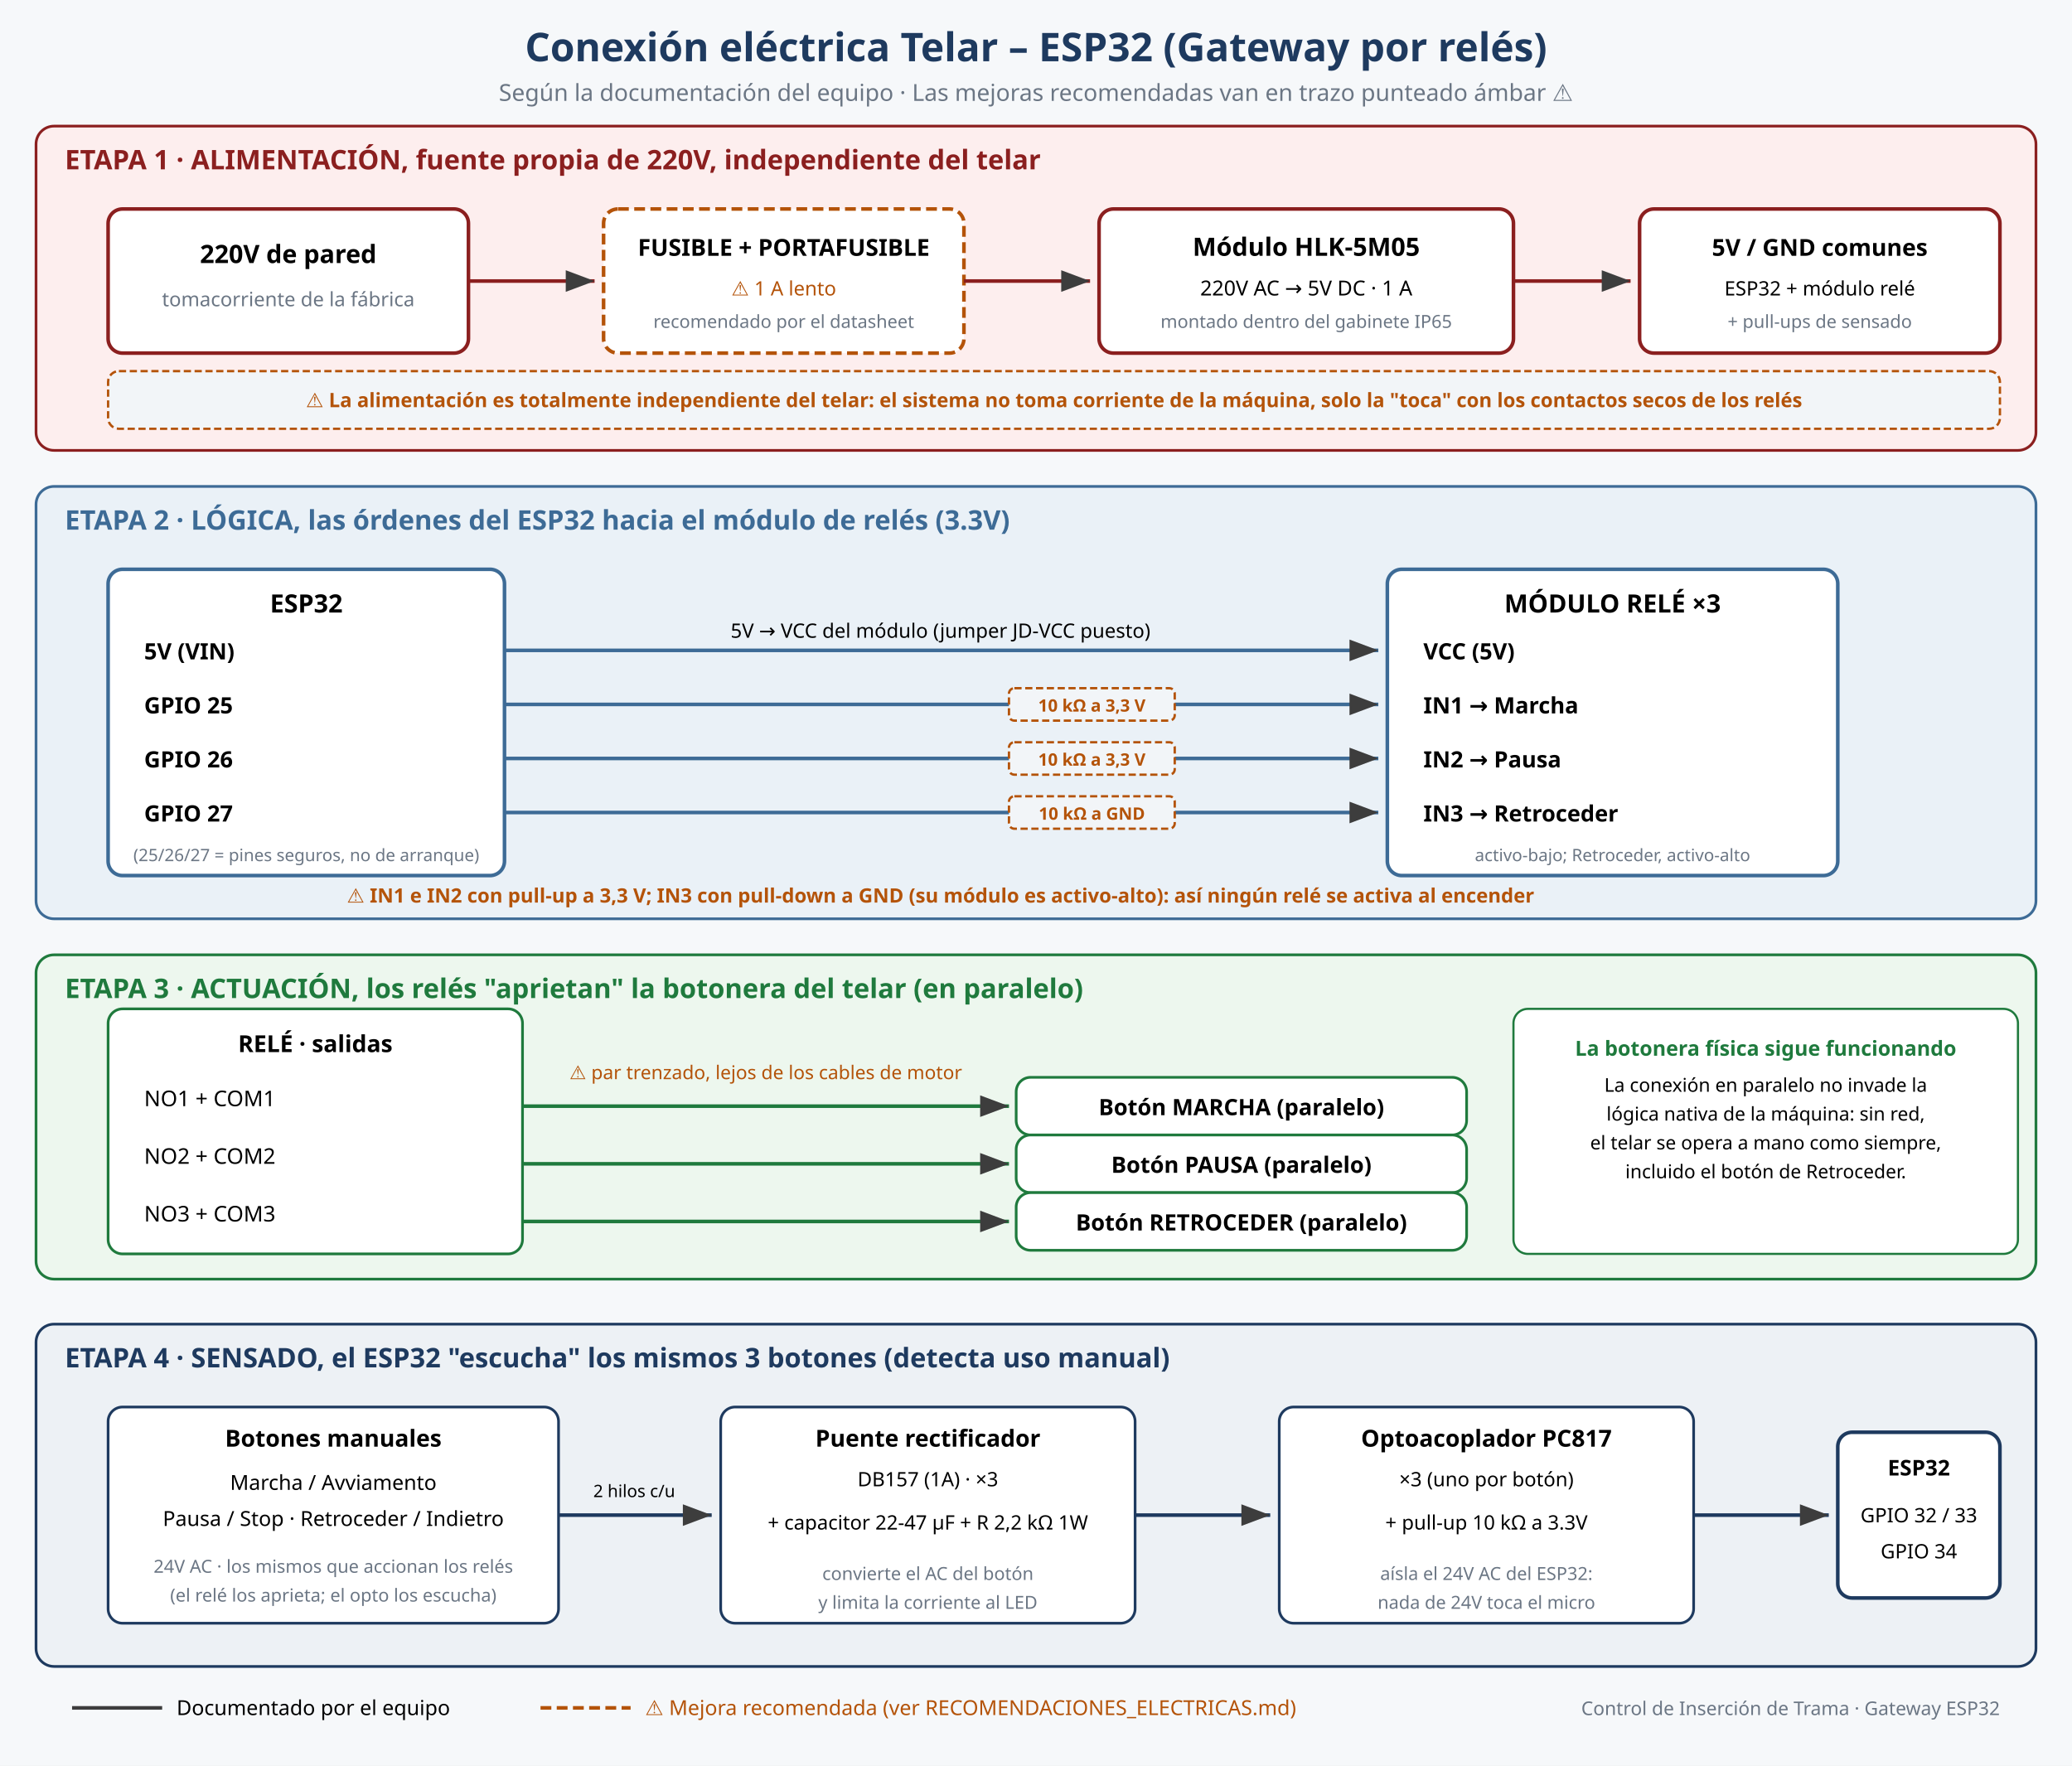
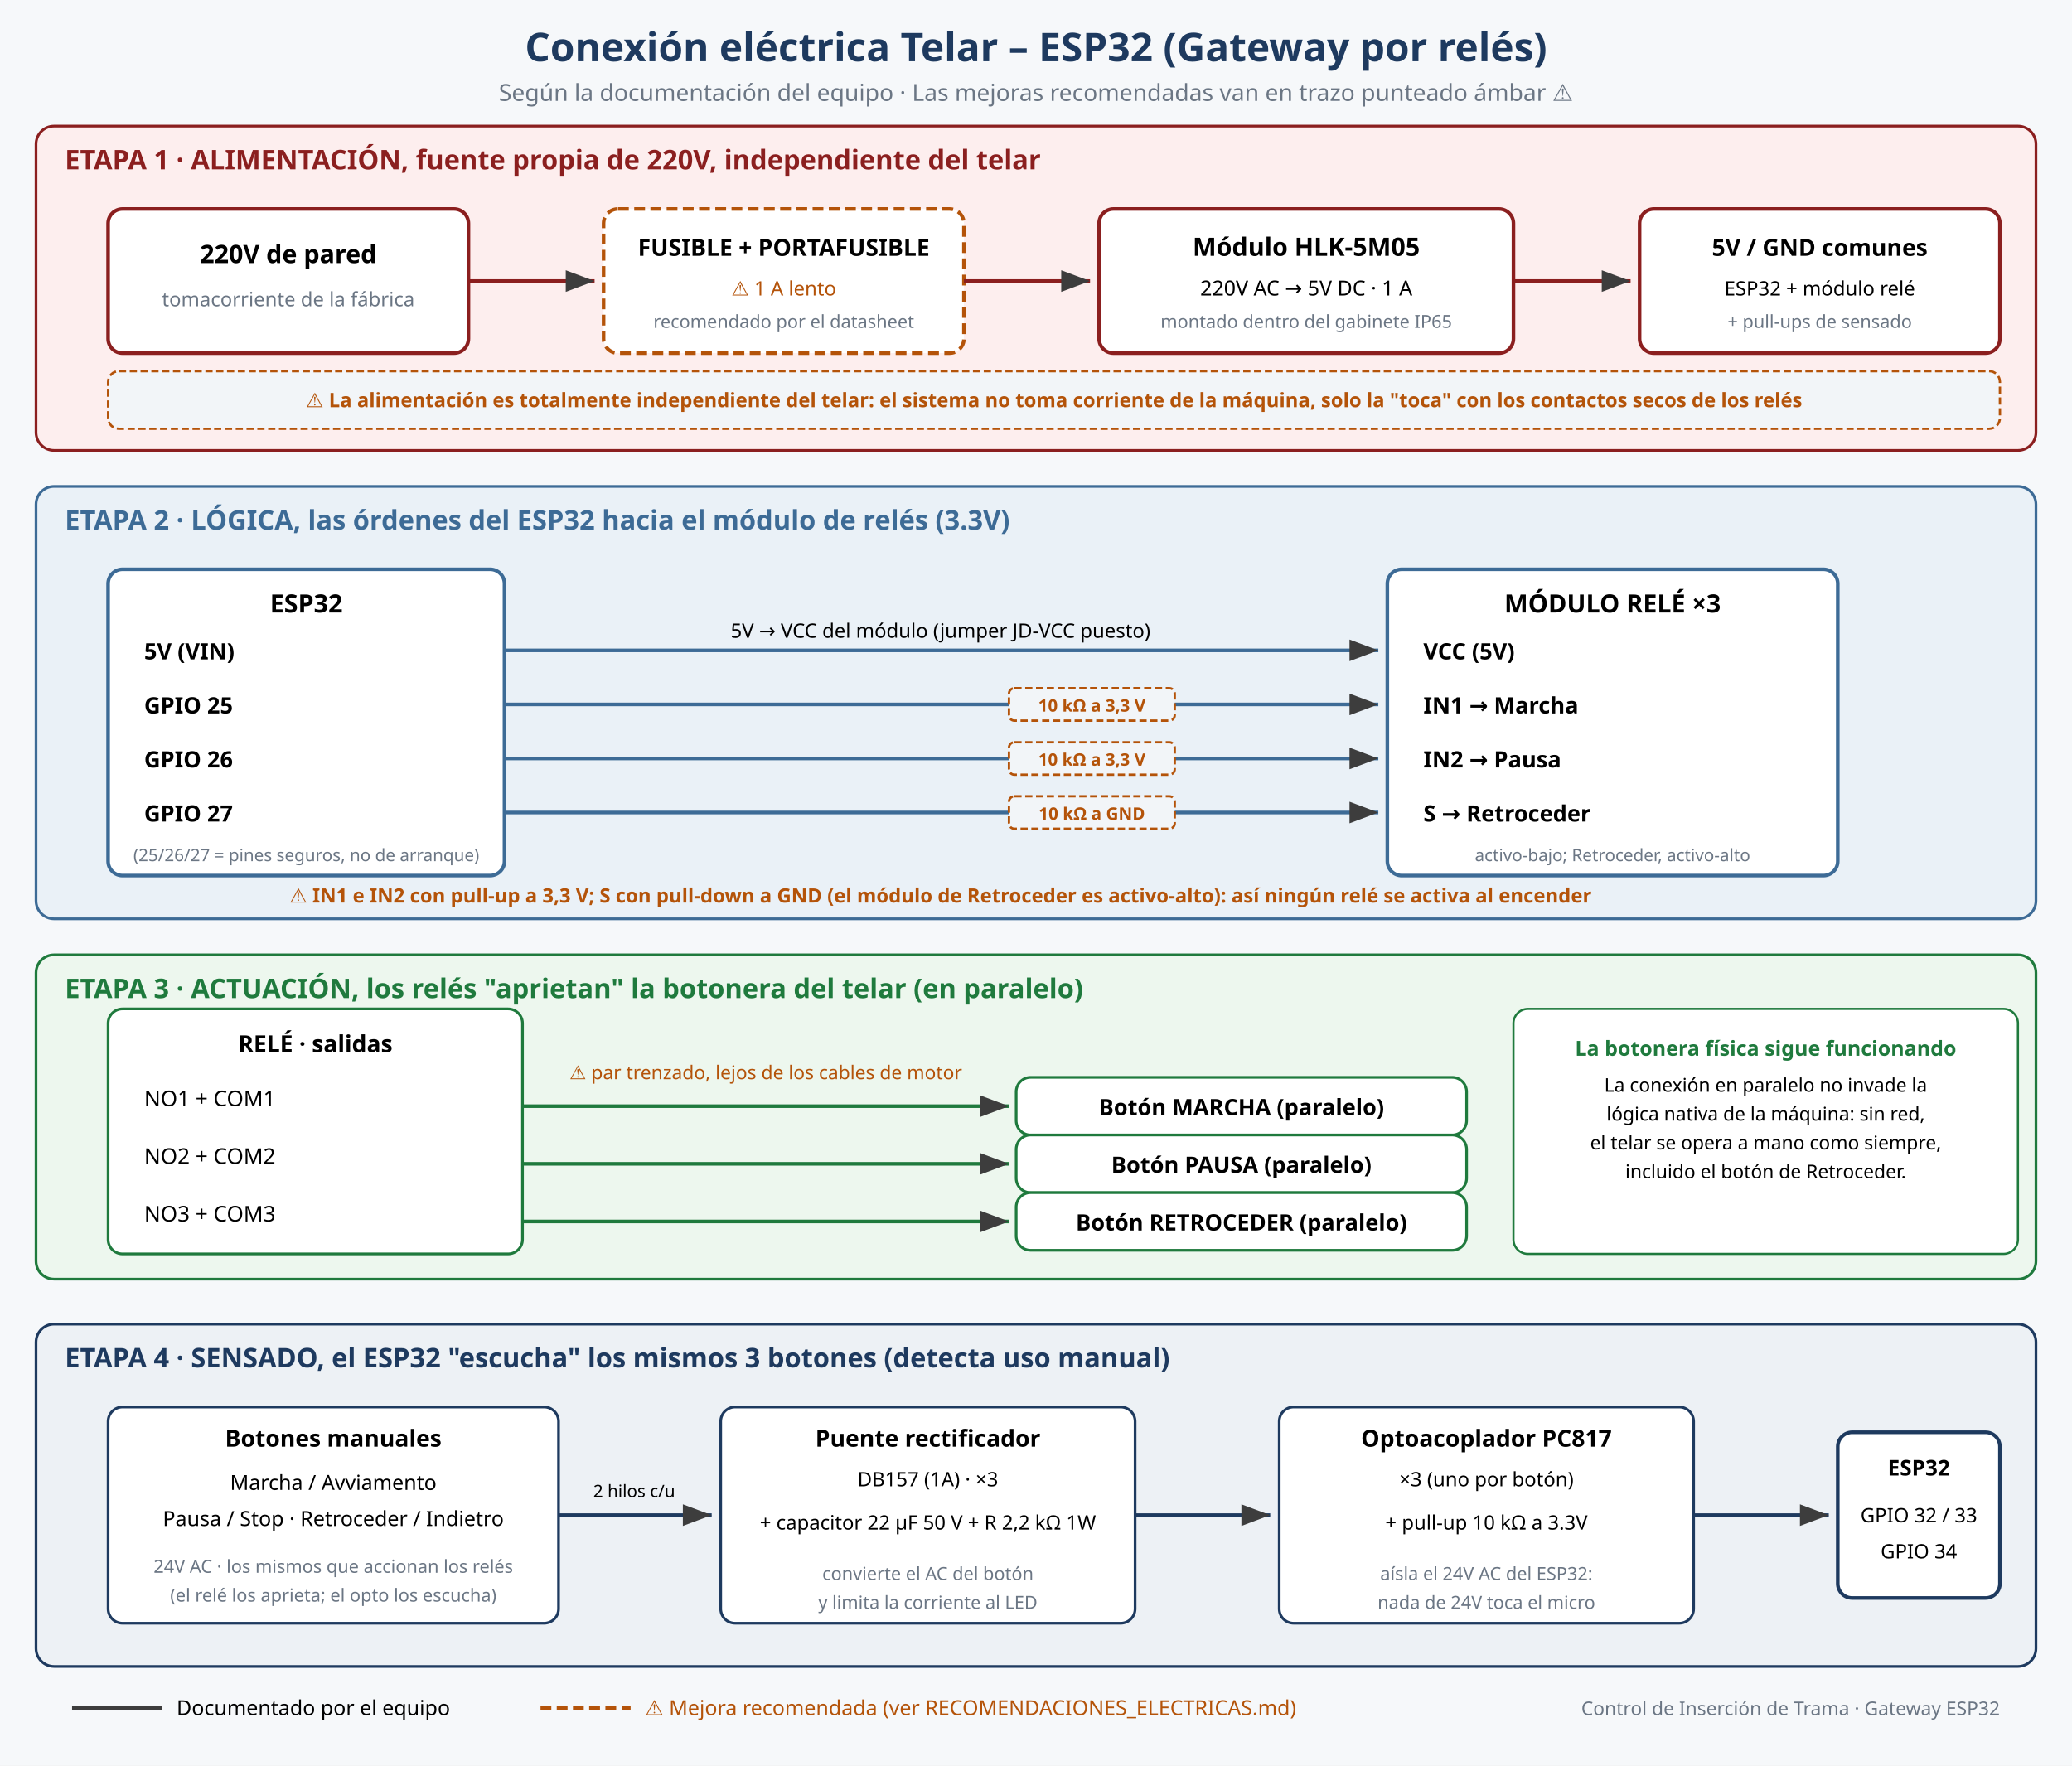
<svg xmlns="http://www.w3.org/2000/svg" viewBox="0 0 1150 980" font-family="IBM Plex Sans, system-ui, sans-serif">
  <defs>
    <marker id="flecha" markerWidth="10" markerHeight="10" refX="8" refY="3" orient="auto">
      <path d="M0,0 L8,3 L0,6 Z" fill="#3d3d3d" />
    </marker>
    <marker id="flechaAmbar" markerWidth="10" markerHeight="10" refX="8" refY="3" orient="auto">
      <path d="M0,0 L8,3 L0,6 Z" fill="#b45309" />
    </marker>
  </defs>
  <rect width="1150" height="980" fill="#f6f8fa" />
  <text font-family="Questrial, IBM Plex Sans, sans-serif" x="575" y="34" text-anchor="middle" font-size="22" font-weight="bold" fill="#1e3a5f">Conexión eléctrica Telar – ESP32 (Gateway por relés)</text>
  <text x="575" y="56" text-anchor="middle" font-size="13" fill="#6b7684">Según la documentación del equipo · Las mejoras recomendadas van en trazo punteado ámbar ⚠</text>
  <rect x="20" y="70" width="1110" height="180" rx="10" fill="#fdeeee" stroke="#8b1f1f" stroke-width="1.5" />
  <text font-family="Questrial, IBM Plex Sans, sans-serif" x="36" y="94" font-size="15" font-weight="bold" fill="#8b1f1f">ETAPA 1 · ALIMENTACIÓN, fuente propia de 220V, independiente del telar</text>
  <rect x="60" y="116" width="200" height="80" rx="8" fill="#fff" stroke="#8b1f1f" stroke-width="2" />
  <text font-family="Questrial, IBM Plex Sans, sans-serif" x="160" y="146" text-anchor="middle" font-size="14" font-weight="bold">220V de pared</text>
  <text x="160" y="170" text-anchor="middle" font-size="11" fill="#6b7684">tomacorriente de la fábrica</text>
  <line x1="260" y1="156" x2="330" y2="156" stroke="#8b1f1f" stroke-width="2" marker-end="url(#flecha)" />
  <rect x="335" y="116" width="200" height="80" rx="8" fill="#fff" stroke="#b45309" stroke-width="2" stroke-dasharray="6 3" />
  <text x="435" y="142" text-anchor="middle" font-size="13" font-weight="bold">FUSIBLE + PORTAFUSIBLE</text>
  <text x="435" y="164" text-anchor="middle" font-size="11" fill="#b45309">⚠ 1 A lento</text>
  <text x="435" y="182" text-anchor="middle" font-size="10" fill="#6b7684">recomendado por el datasheet</text>
  <line x1="535" y1="156" x2="605" y2="156" stroke="#8b1f1f" stroke-width="2" marker-end="url(#flecha)" />
  <rect x="610" y="116" width="230" height="80" rx="8" fill="#fff" stroke="#8b1f1f" stroke-width="2" />
  <text font-family="Questrial, IBM Plex Sans, sans-serif" x="725" y="142" text-anchor="middle" font-size="14" font-weight="bold">Módulo HLK-5M05</text>
  <text x="725" y="164" text-anchor="middle" font-size="11.5">220V AC → 5V DC · 1 A</text>
  <text x="725" y="182" text-anchor="middle" font-size="10" fill="#6b7684">montado dentro del gabinete IP65</text>
  <line x1="840" y1="156" x2="905" y2="156" stroke="#8b1f1f" stroke-width="2" marker-end="url(#flecha)" />
  <rect x="910" y="116" width="200" height="80" rx="8" fill="#fff" stroke="#8b1f1f" stroke-width="2" />
  <text x="1010" y="142" text-anchor="middle" font-size="13" font-weight="bold">5V / GND comunes</text>
  <text x="1010" y="164" text-anchor="middle" font-size="11">ESP32 + módulo relé</text>
  <text x="1010" y="182" text-anchor="middle" font-size="10" fill="#6b7684">+ pull-ups de sensado</text>
  <rect x="60" y="206" width="1050" height="32" rx="6" fill="#f2f5f8" stroke="#b45309" stroke-width="1.3" stroke-dasharray="4 2" />
  <text x="585" y="226" text-anchor="middle" font-size="11" fill="#b45309" font-weight="bold">⚠ La alimentación es totalmente independiente del telar: el sistema no toma corriente de la máquina, solo la "toca" con los contactos secos de los relés</text>
  <g transform="translate(0,-200)">
    <rect x="20" y="470" width="1110" height="240" rx="10" fill="#EAF1F7" stroke="#3D6B96" stroke-width="1.5" />
    <text font-family="Questrial, IBM Plex Sans, sans-serif" x="36" y="494" font-size="15" font-weight="bold" fill="#3D6B96">ETAPA 2 · LÓGICA, las órdenes del ESP32 hacia el módulo de relés (3.3V)</text>
    <rect x="60" y="516" width="220" height="170" rx="8" fill="#fff" stroke="#3D6B96" stroke-width="2" />
    <text font-family="Questrial, IBM Plex Sans, sans-serif" x="170" y="540" text-anchor="middle" font-size="14" font-weight="bold">ESP32</text>
    <text x="80" y="566" font-size="12.5" font-weight="bold">5V (VIN)</text>
    <text x="80" y="596" font-size="12.5" font-weight="bold">GPIO 25</text>
    <text x="80" y="626" font-size="12.5" font-weight="bold">GPIO 26</text>
    <text x="80" y="656" font-size="12.5" font-weight="bold">GPIO 27</text>
    <text x="170" y="678" text-anchor="middle" font-size="9.5" fill="#6b7684">(25/26/27 = pines seguros, no de arranque)</text>
    <rect x="770" y="516" width="250" height="170" rx="8" fill="#fff" stroke="#3D6B96" stroke-width="2" />
    <text font-family="Questrial, IBM Plex Sans, sans-serif" x="895" y="540" text-anchor="middle" font-size="14" font-weight="bold">MÓDULO RELÉ ×3</text>
    <text x="790" y="566" font-size="12.5" font-weight="bold">VCC (5V)</text>
    <text x="790" y="596" font-size="12.5" font-weight="bold">IN1 → Marcha</text>
    <text x="790" y="626" font-size="12.5" font-weight="bold">IN2 → Pausa</text>
-     <text x="790" y="656" font-size="12.5" font-weight="bold">IN3 → Retroceder</text>
+     <text x="790" y="656" font-size="12.5" font-weight="bold">S → Retroceder</text>
    <text x="895" y="678" text-anchor="middle" font-size="9.5" fill="#6b7684">activo-bajo; Retroceder, activo-alto</text>
    <line x1="280" y1="561" x2="765" y2="561" stroke="#3D6B96" stroke-width="2" marker-end="url(#flecha)" />
    <line x1="280" y1="591" x2="765" y2="591" stroke="#3D6B96" stroke-width="2" marker-end="url(#flecha)" />
    <line x1="280" y1="621" x2="765" y2="621" stroke="#3D6B96" stroke-width="2" marker-end="url(#flecha)" />
    <line x1="280" y1="651" x2="765" y2="651" stroke="#3D6B96" stroke-width="2" marker-end="url(#flecha)" />
    <text x="522" y="554" text-anchor="middle" font-size="11">5V → VCC del módulo (jumper JD-VCC puesto)</text>
    <rect x="560" y="582" width="92" height="18" rx="3" fill="#f2f5f8" stroke="#b45309" stroke-width="1.3" stroke-dasharray="4 2" />
    <text x="606" y="595" text-anchor="middle" font-size="9.5" fill="#b45309" font-weight="bold">10 kΩ a 3,3 V</text>
    <rect x="560" y="612" width="92" height="18" rx="3" fill="#f2f5f8" stroke="#b45309" stroke-width="1.3" stroke-dasharray="4 2" />
    <text x="606" y="625" text-anchor="middle" font-size="9.5" fill="#b45309" font-weight="bold">10 kΩ a 3,3 V</text>
    <rect x="560" y="642" width="92" height="18" rx="3" fill="#f2f5f8" stroke="#b45309" stroke-width="1.3" stroke-dasharray="4 2" />
    <text x="606" y="655" text-anchor="middle" font-size="9.5" fill="#b45309" font-weight="bold">10 kΩ a GND</text>
-     <text x="522" y="701" text-anchor="middle" font-size="11" fill="#b45309" font-weight="bold">⚠ IN1 e IN2 con pull-up a 3,3 V; IN3 con pull-down a GND (su módulo es activo-alto): así ningún relé se activa al encender</text>
+     <text x="522" y="701" text-anchor="middle" font-size="11" fill="#b45309" font-weight="bold">⚠ IN1 e IN2 con pull-up a 3,3 V; S con pull-down a GND (el módulo de Retroceder es activo-alto): así ningún relé se activa al encender</text>
    <rect x="20" y="730" width="1110" height="180" rx="10" fill="#edf7ee" stroke="#1f7a3d" stroke-width="1.5" />
    <text font-family="Questrial, IBM Plex Sans, sans-serif" x="36" y="754" font-size="15" font-weight="bold" fill="#1f7a3d">ETAPA 3 · ACTUACIÓN, los relés "aprietan" la botonera del telar (en paralelo)</text>
    <rect x="60" y="760" width="230" height="136" rx="8" fill="#fff" stroke="#1f7a3d" stroke-width="1.5" />
    <text x="175" y="784" text-anchor="middle" font-size="13" font-weight="bold">RELÉ · salidas</text>
    <text x="80" y="814" font-size="12">NO1 + COM1</text>
    <text x="80" y="846" font-size="12">NO2 + COM2</text>
    <text x="80" y="878" font-size="12">NO3 + COM3</text>
    <line x1="290" y1="814" x2="560" y2="814" stroke="#1f7a3d" stroke-width="2" marker-end="url(#flecha)" />
    <line x1="290" y1="846" x2="560" y2="846" stroke="#1f7a3d" stroke-width="2" marker-end="url(#flecha)" />
    <line x1="290" y1="878" x2="560" y2="878" stroke="#1f7a3d" stroke-width="2" marker-end="url(#flecha)" />
    <text x="425" y="799" text-anchor="middle" font-size="10.5" fill="#b45309">⚠ par trenzado, lejos de los cables de motor</text>
    <rect x="564" y="798" width="250" height="32" rx="8" fill="#fff" stroke="#1f7a3d" stroke-width="1.5" />
    <text x="689" y="819" text-anchor="middle" font-size="12.5" font-weight="bold">Botón MARCHA (paralelo)</text>
    <rect x="564" y="830" width="250" height="32" rx="8" fill="#fff" stroke="#1f7a3d" stroke-width="1.5" />
    <text x="689" y="851" text-anchor="middle" font-size="12.5" font-weight="bold">Botón PAUSA (paralelo)</text>
    <rect x="564" y="862" width="250" height="32" rx="8" fill="#fff" stroke="#1f7a3d" stroke-width="1.5" />
    <text x="689" y="883" text-anchor="middle" font-size="12.5" font-weight="bold">Botón RETROCEDER (paralelo)</text>
    <rect x="840" y="760" width="280" height="136" rx="8" fill="#fff" stroke="#1f7a3d" stroke-width="1.2" />
    <text x="980" y="786" text-anchor="middle" font-size="11.5" font-weight="bold" fill="#1f7a3d">La botonera física sigue funcionando</text>
    <text x="980" y="806" text-anchor="middle" font-size="10.5">La conexión en paralelo no invade la</text>
    <text x="980" y="822" text-anchor="middle" font-size="10.5">lógica nativa de la máquina: sin red,</text>
    <text x="980" y="838" text-anchor="middle" font-size="10.5">el telar se opera a mano como siempre,</text>
    <text x="980" y="854" text-anchor="middle" font-size="10.5">incluido el botón de Retroceder.</text>
  </g>
  <rect x="20" y="735" width="1110" height="190" rx="10" fill="#EDF1F5" stroke="#1e3a5f" stroke-width="1.5" />
  <text font-family="Questrial, IBM Plex Sans, sans-serif" x="36" y="759" font-size="15" font-weight="bold" fill="#1e3a5f">ETAPA 4 · SENSADO, el ESP32 "escucha" los mismos 3 botones (detecta uso manual)</text>
  <rect x="60" y="781" width="250" height="120" rx="8" fill="#fff" stroke="#1e3a5f" stroke-width="1.5" />
  <text x="185" y="803" text-anchor="middle" font-size="13" font-weight="bold">Botones manuales</text>
  <text x="185" y="827" text-anchor="middle" font-size="11.5">Marcha / Avviamento</text>
  <text x="185" y="847" text-anchor="middle" font-size="11.5">Pausa / Stop  ·  Retroceder / Indietro</text>
  <text x="185" y="873" text-anchor="middle" font-size="10" fill="#6b7684">24V AC · los mismos que accionan los relés</text>
  <text x="185" y="889" text-anchor="middle" font-size="10" fill="#6b7684">(el relé los aprieta; el opto los escucha)</text>
  <line x1="310" y1="841" x2="395" y2="841" stroke="#1e3a5f" stroke-width="2" marker-end="url(#flecha)" />
  <text x="352" y="831" text-anchor="middle" font-size="9.5">2 hilos c/u</text>
  <rect x="400" y="781" width="230" height="120" rx="8" fill="#fff" stroke="#1e3a5f" stroke-width="1.5" />
  <text x="515" y="803" text-anchor="middle" font-size="13" font-weight="bold">Puente rectificador</text>
  <text x="515" y="825" text-anchor="middle" font-size="11">DB157 (1A) · ×3</text>
-   <text x="515" y="849" text-anchor="middle" font-size="11">+ capacitor 22-47 µF + R 2,2 kΩ 1W</text>
+   <text x="515" y="849" text-anchor="middle" font-size="11">+ capacitor 22 µF 50 V + R 2,2 kΩ 1W</text>
  <text x="515" y="877" text-anchor="middle" font-size="10" fill="#6b7684">convierte el AC del botón</text>
  <text x="515" y="893" text-anchor="middle" font-size="10" fill="#6b7684">y limita la corriente al LED</text>
  <line x1="630" y1="841" x2="705" y2="841" stroke="#1e3a5f" stroke-width="2" marker-end="url(#flecha)" />
  <rect x="710" y="781" width="230" height="120" rx="8" fill="#fff" stroke="#1e3a5f" stroke-width="1.5" />
  <text x="825" y="803" text-anchor="middle" font-size="13" font-weight="bold">Optoacoplador PC817</text>
  <text x="825" y="825" text-anchor="middle" font-size="11">×3 (uno por botón)</text>
  <text x="825" y="849" text-anchor="middle" font-size="11">+ pull-up 10 kΩ a 3.3V</text>
  <text x="825" y="877" text-anchor="middle" font-size="10" fill="#6b7684">aísla el 24V AC del ESP32:</text>
  <text x="825" y="893" text-anchor="middle" font-size="10" fill="#6b7684">nada de 24V toca el micro</text>
  <line x1="940" y1="841" x2="1015" y2="841" stroke="#1e3a5f" stroke-width="2" marker-end="url(#flecha)" />
  <rect x="1020" y="795" width="90" height="92" rx="8" fill="#fff" stroke="#1e3a5f" stroke-width="2" />
  <text x="1065" y="819" text-anchor="middle" font-size="12" font-weight="bold">ESP32</text>
  <text x="1065" y="845" text-anchor="middle" font-size="11">GPIO 32 / 33</text>
  <text x="1065" y="865" text-anchor="middle" font-size="11">GPIO 34</text>
  <line x1="40" y1="948" x2="90" y2="948" stroke="#3d3d3d" stroke-width="2" />
  <text x="98" y="952" font-size="11.5">Documentado por el equipo</text>
  <line x1="300" y1="948" x2="350" y2="948" stroke="#b45309" stroke-width="2" stroke-dasharray="6 3" />
  <text x="358" y="952" font-size="11.5" fill="#b45309">⚠ Mejora recomendada (ver RECOMENDACIONES_ELECTRICAS.md)</text>
  <text x="1110" y="952" text-anchor="end" font-size="10.5" fill="#6b7684">Control de Inserción de Trama · Gateway ESP32</text>
</svg>
